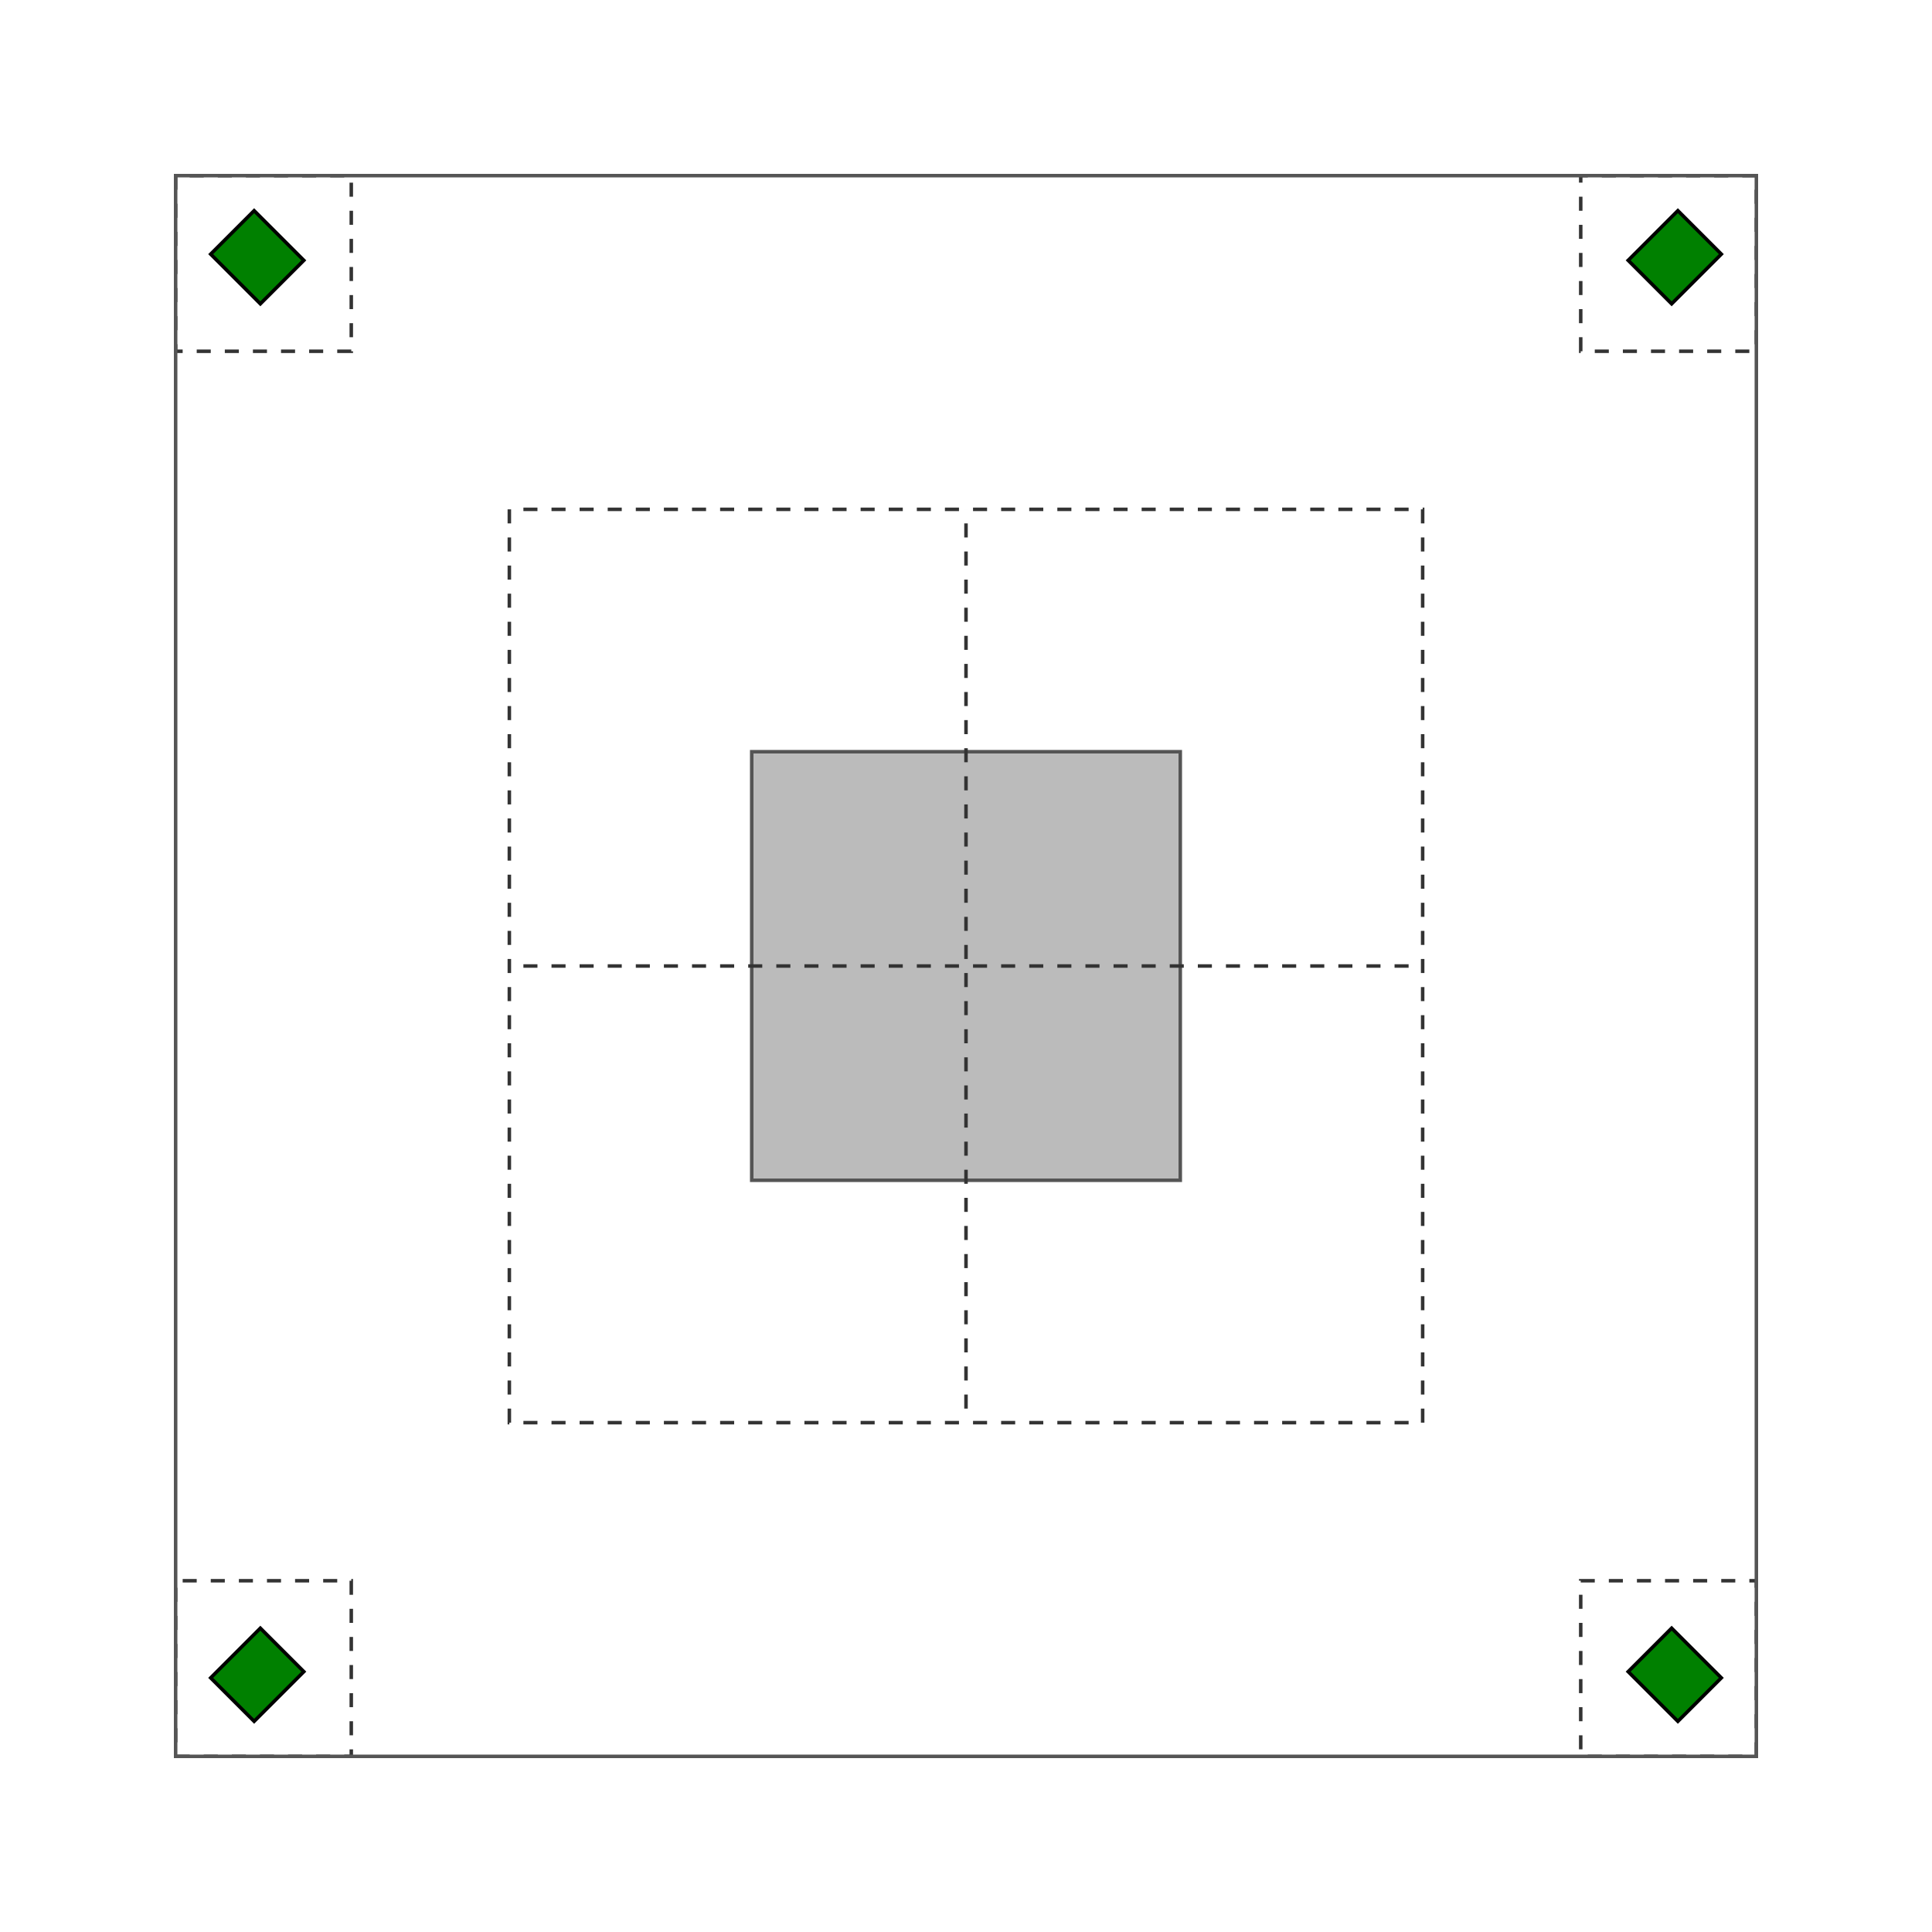
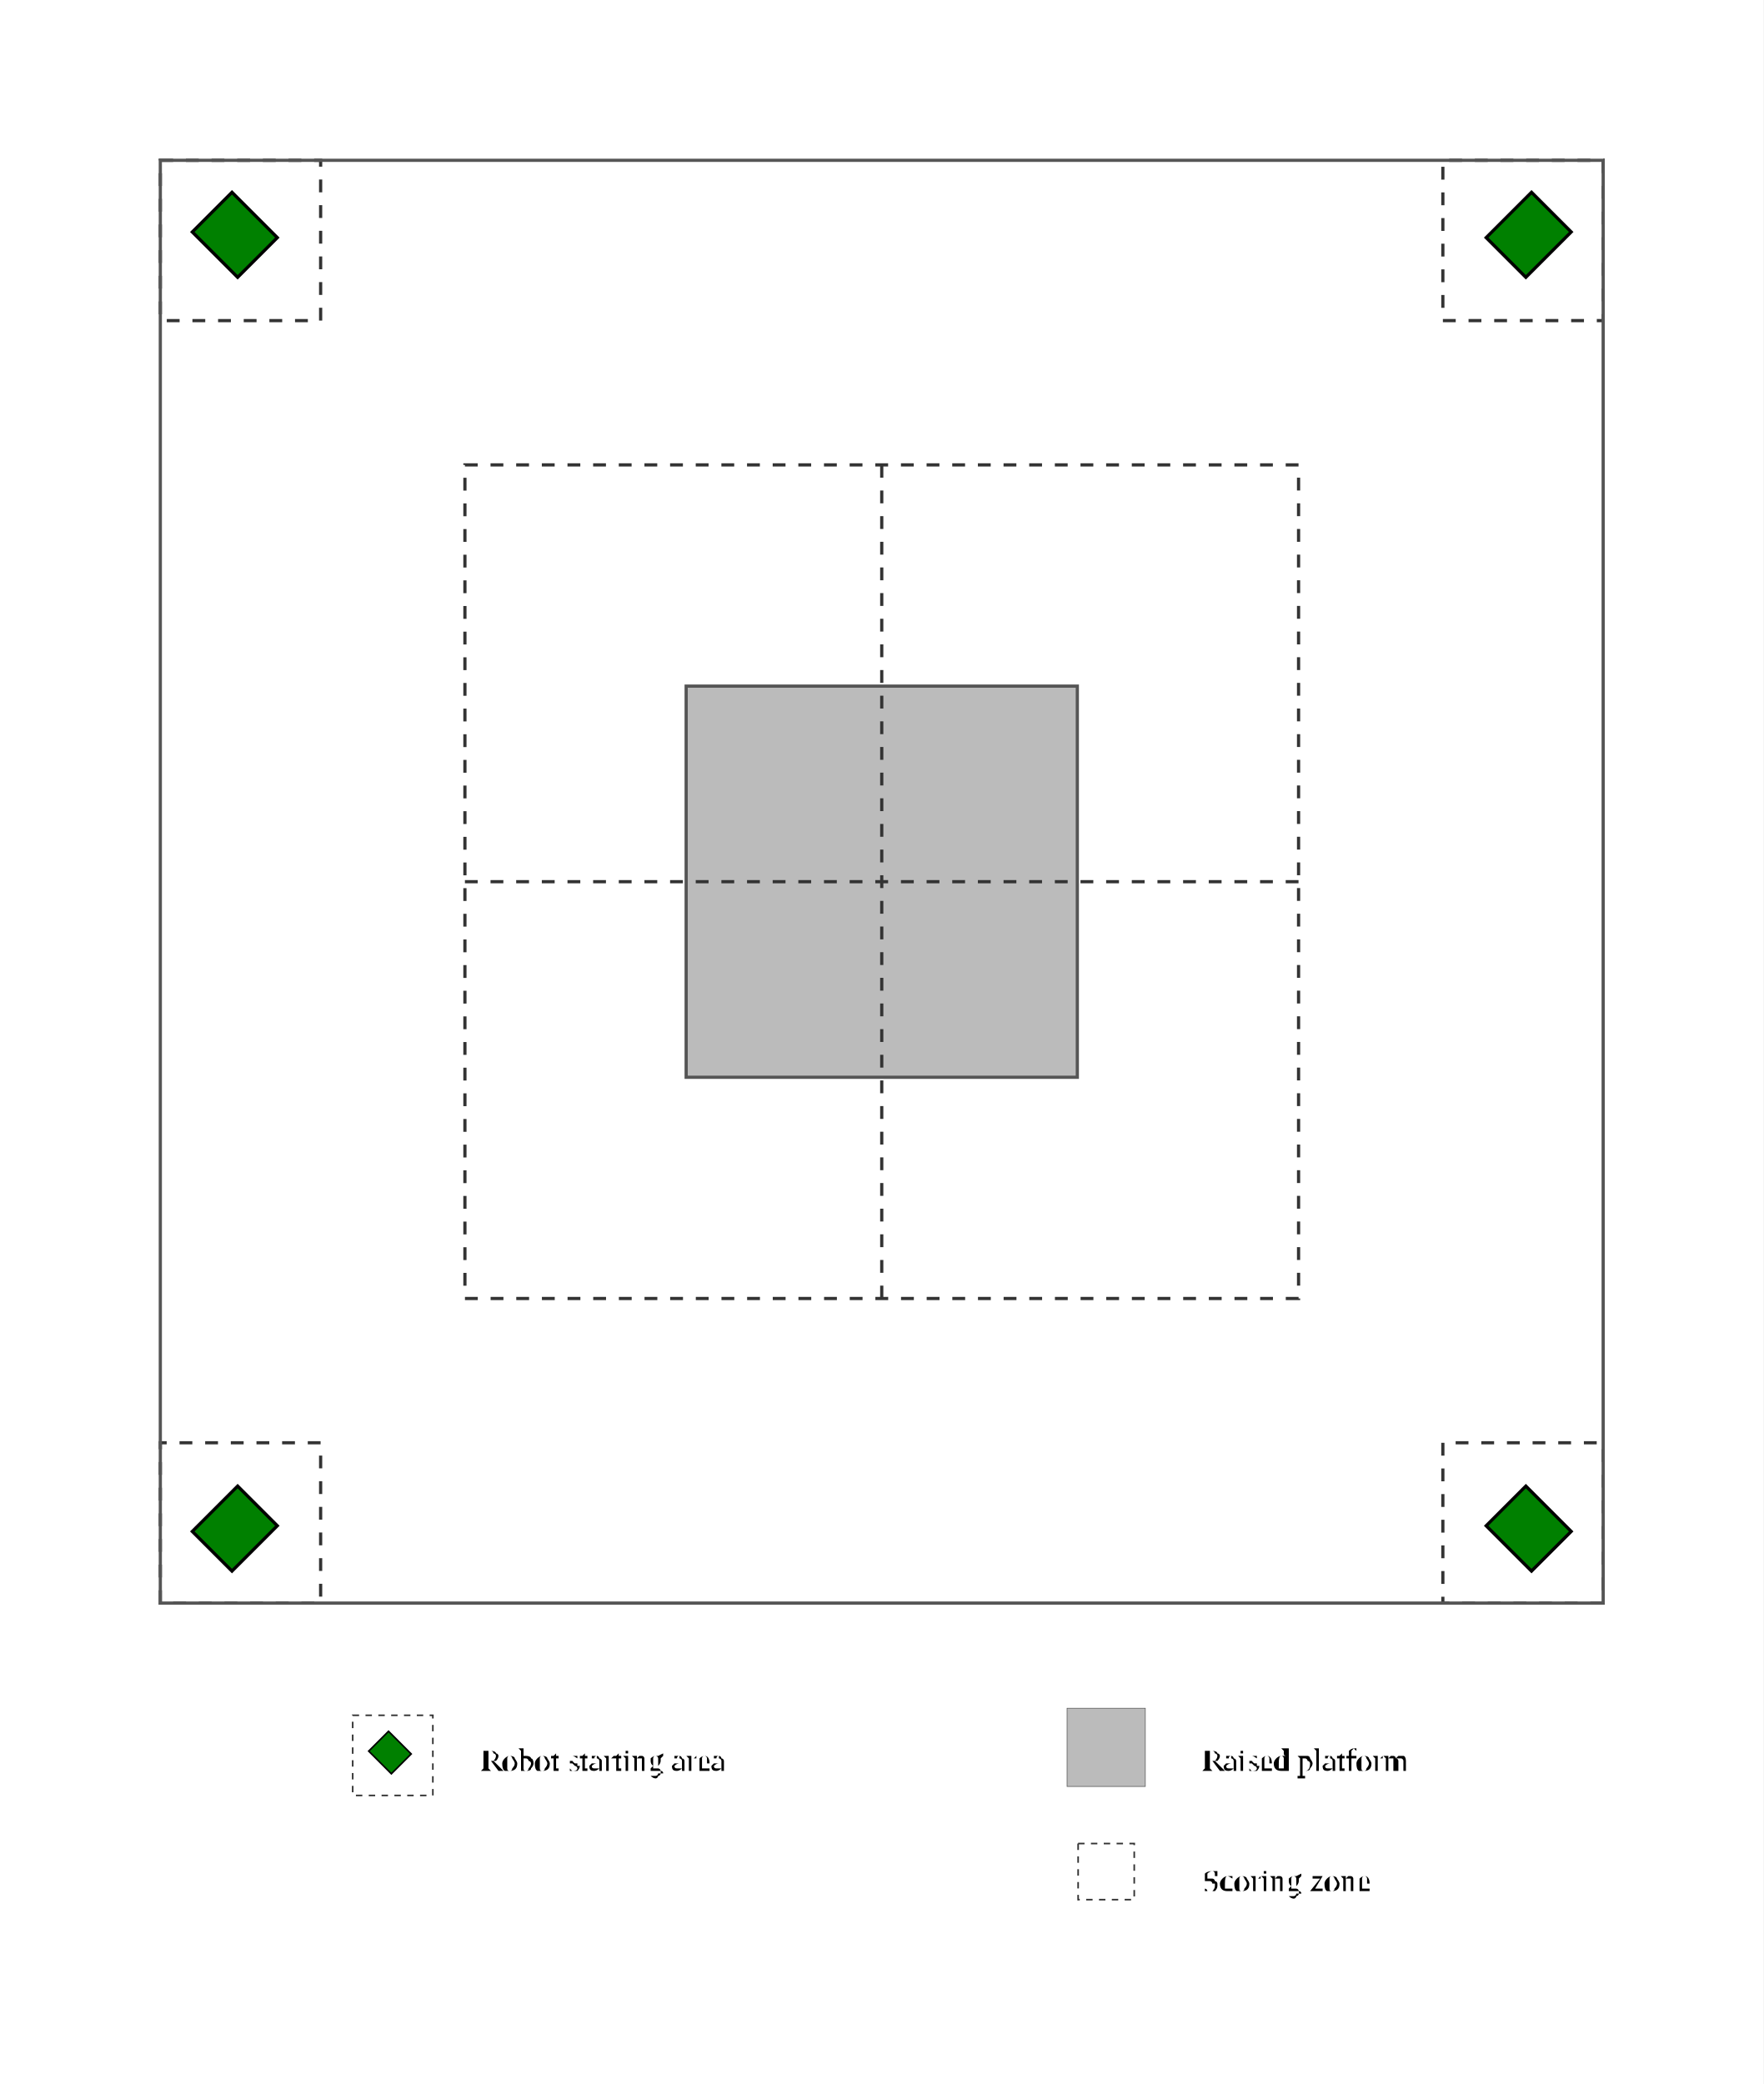
- <svg xmlns="http://www.w3.org/2000/svg" xmlns:xlink="http://www.w3.org/1999/xlink" version="1.1" baseProfile="full" width="1100" height="1100">
+ <svg xmlns="http://www.w3.org/2000/svg" xmlns:xlink="http://www.w3.org/1999/xlink" version="1.1" baseProfile="full" width="1100" height="1300">
  <style type="text/css">
    

      .arena-wall {
          fill: none;
          stroke: #555;
          stroke-width: .02;
      }

      #platform {
          fill: #bbb;
          stroke: #555;
          stroke-width: .02;
      }

      #robot {
          fill: green;
          stroke: black;
          stroke-width: 0.02;
      }

      .starting-area {
          stroke: #333;
          stroke-width: 0.02;
          /*stroke-dasharray: 0.141, 0.141;*/
          stroke-dasharray: 0.08 0.08;
          stroke-dashoffset: -50%;
          fill: none;
      }

      .scoring-zone {
          stroke: #333;
          stroke-width: 0.02;
          stroke-dasharray: 0.08 0.08;
          stroke-dashoffset: -50%;
          fill: none;
      }

+       .legend-label {
+         font-size: 0.2px;
+         text-anchor: start;
+         dominant-baseline: middle;
+       }
+ 
    
  </style>
  <defs>
    <rect width="0.35" height="0.4" x="-0.175" y="-0.25" id="robot" />
    <g id="starting-area">
      <g transform="translate(0.5 0.5) rotate(-45)">
        <use xlink:href="#robot" />
      </g>
      <rect width="1" height="1" x="0" y="0" class="starting-area" />
    </g>
    <rect width="2.44" height="2.44" x="-1.22" y="-1.22" id="platform" />
    <g id="scoring-zone">
      <rect width="5.2" height="5.2" x="-2.6" y="-2.6" class="scoring-zone" />
      <line y1="-2.6" y2="2.6" class="scoring-zone" />
      <line x1="-2.6" x2="2.6" class="scoring-zone" />
    </g>
  </defs>
  <rect width="100%" height="100%" fill="white" />
-   <g id="arena" transform="translate(100 100) scale(100)">
-     <use xlink:href="#starting-area" />
-     <use xlink:href="#starting-area" transform="rotate(90 4.5 4.5)" />
-     <use xlink:href="#starting-area" transform="rotate(180 4.5 4.5)" />
-     <use xlink:href="#starting-area" transform="rotate(270 4.5 4.5)" />
-     <rect width="9" height="9" x="0" y="0" class="arena-wall" />
-     <use xlink:href="#platform" transform="translate(4.5 4.5)" />
-     <use xlink:href="#scoring-zone" transform="translate(4.5 4.5)" />
+   <g id="arena-space" transform="scale(100)">
+     <g id="arena" transform="translate(1 1)">
+       <use xlink:href="#starting-area" />
+       <use xlink:href="#starting-area" transform="rotate(90 4.5 4.5)" />
+       <use xlink:href="#starting-area" transform="rotate(180 4.5 4.5)" />
+       <use xlink:href="#starting-area" transform="rotate(270 4.5 4.5)" />
+       <rect width="9" height="9" x="0" y="0" class="arena-wall" />
+       <use xlink:href="#platform" transform="translate(4.5 4.5)" />
+       <use xlink:href="#scoring-zone" transform="translate(4.5 4.5)" />
+     </g>
+     <g id="legend" transform="translate(2.5 11)">
+       <g transform="translate(0 0)">
+         <use xlink:href="#starting-area" transform="scale(0.5) translate(-0.6 -0.6)" />
+         <text x="0.5" y="0" class="legend-label">Robot starting area</text>
+       </g>
+       <g transform="translate(4.5 0)">
+         <use xlink:href="#platform" transform="scale(0.2) translate(-0.5 -0.5)" />
+         <text x="0.5" y="0" class="legend-label">Raised platform</text>
+       </g>
+       <g transform="translate(4.5 0.75)">
+         <rect width="0.7" height="0.7" x="-0.55" y="-0.5" class="scoring-zone" transform="scale(0.5)" />
+         <text x="0.5" y="0" class="legend-label">Scoring zone</text>
+       </g>
+     </g>
  </g>
</svg>
